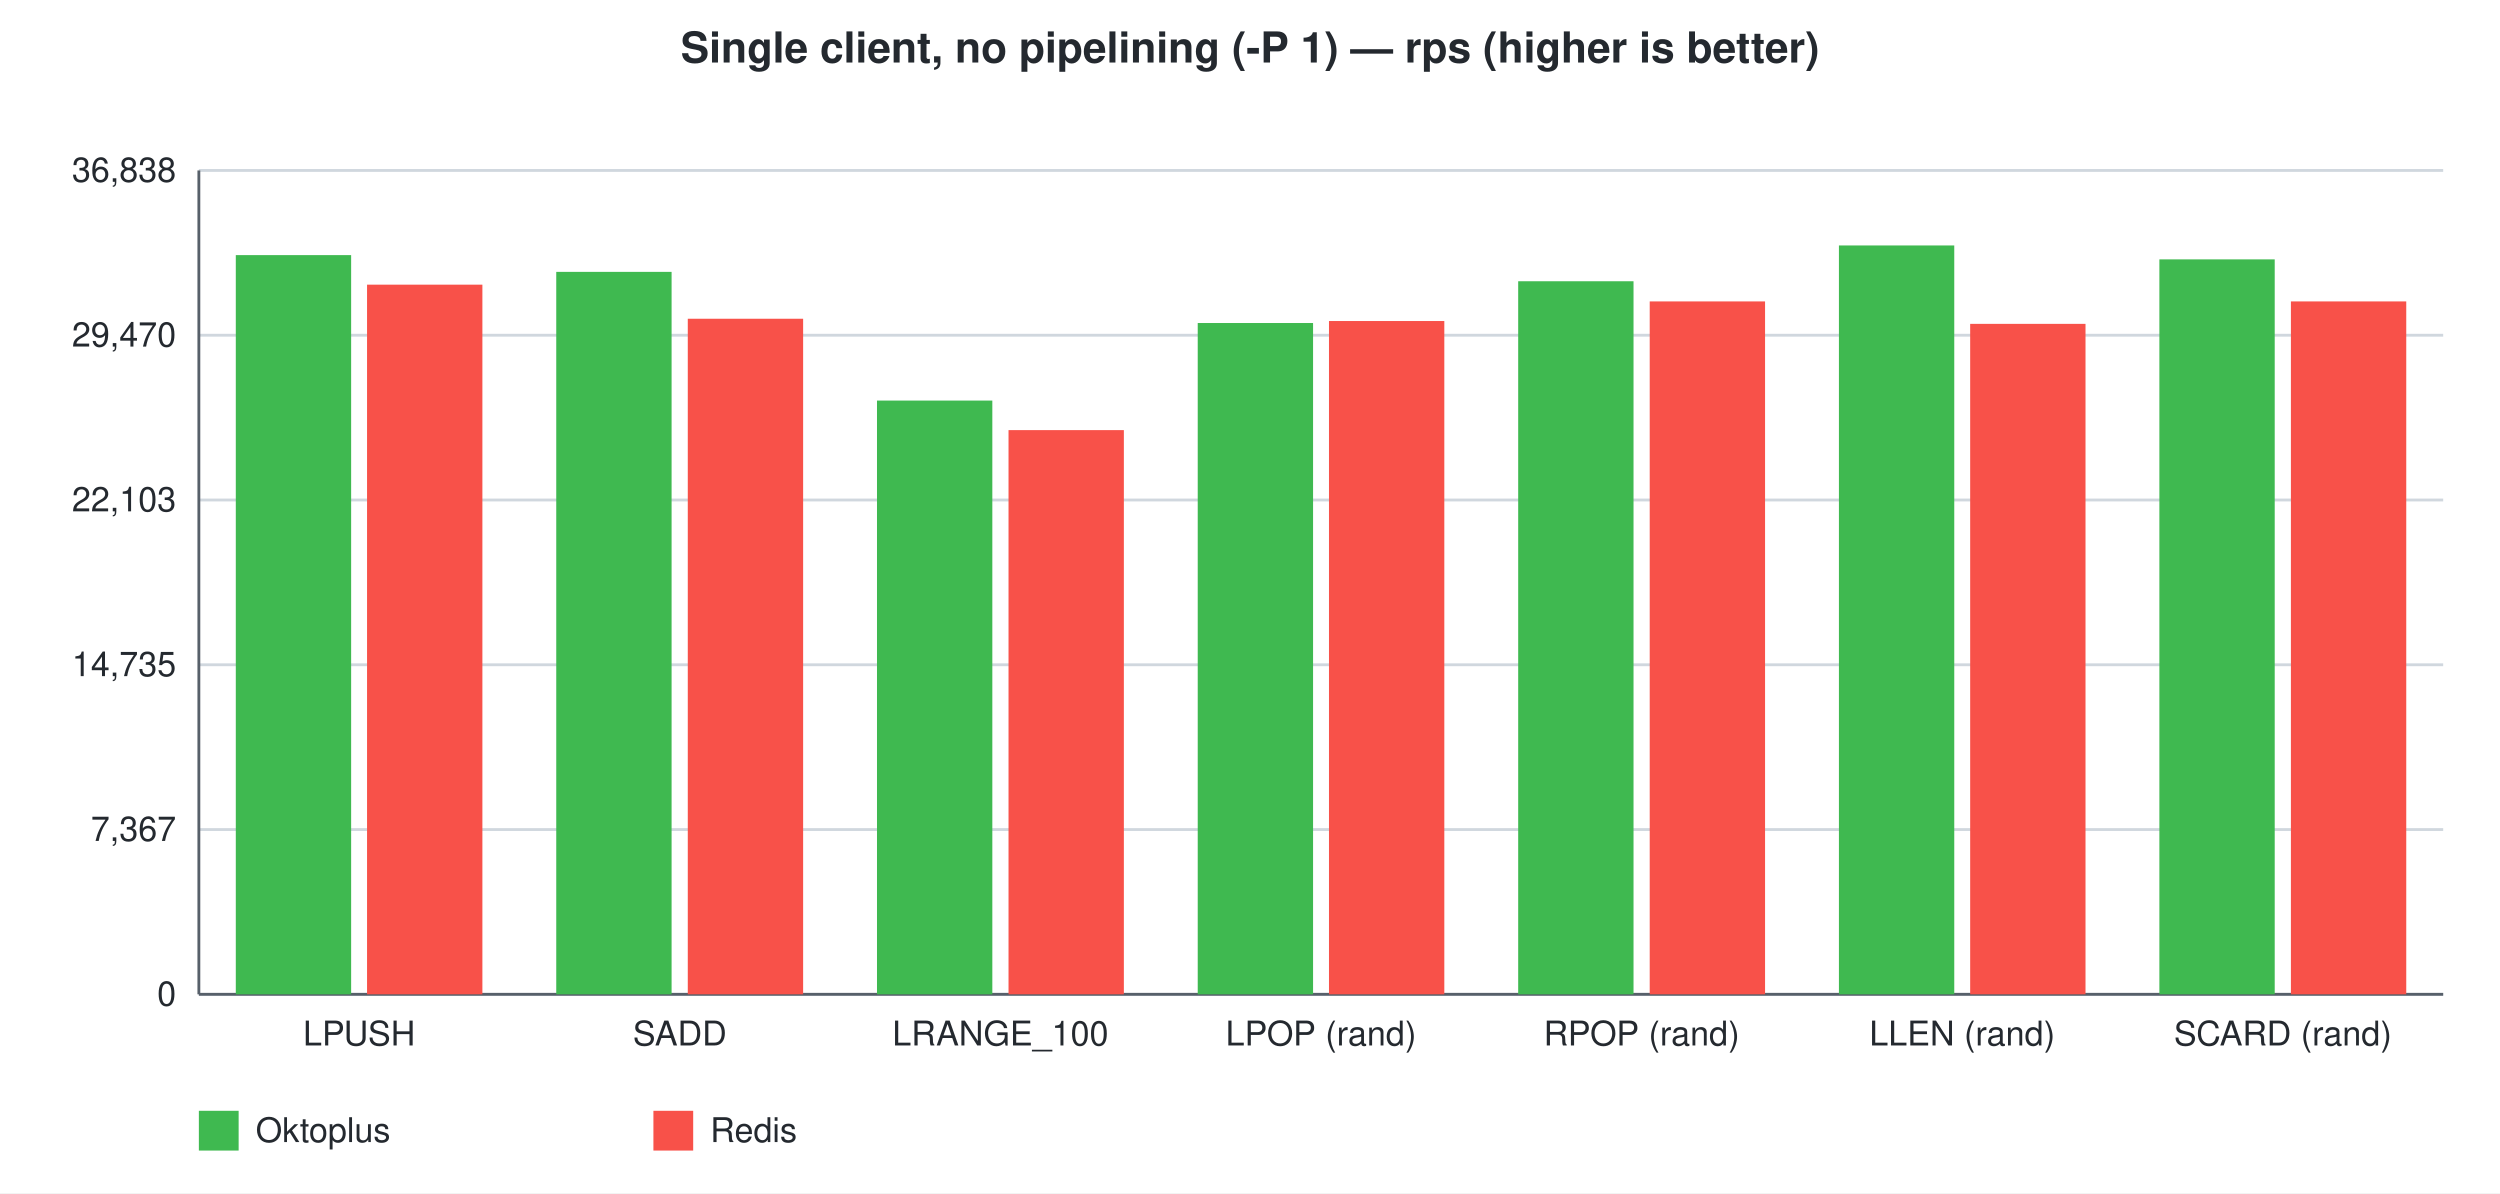
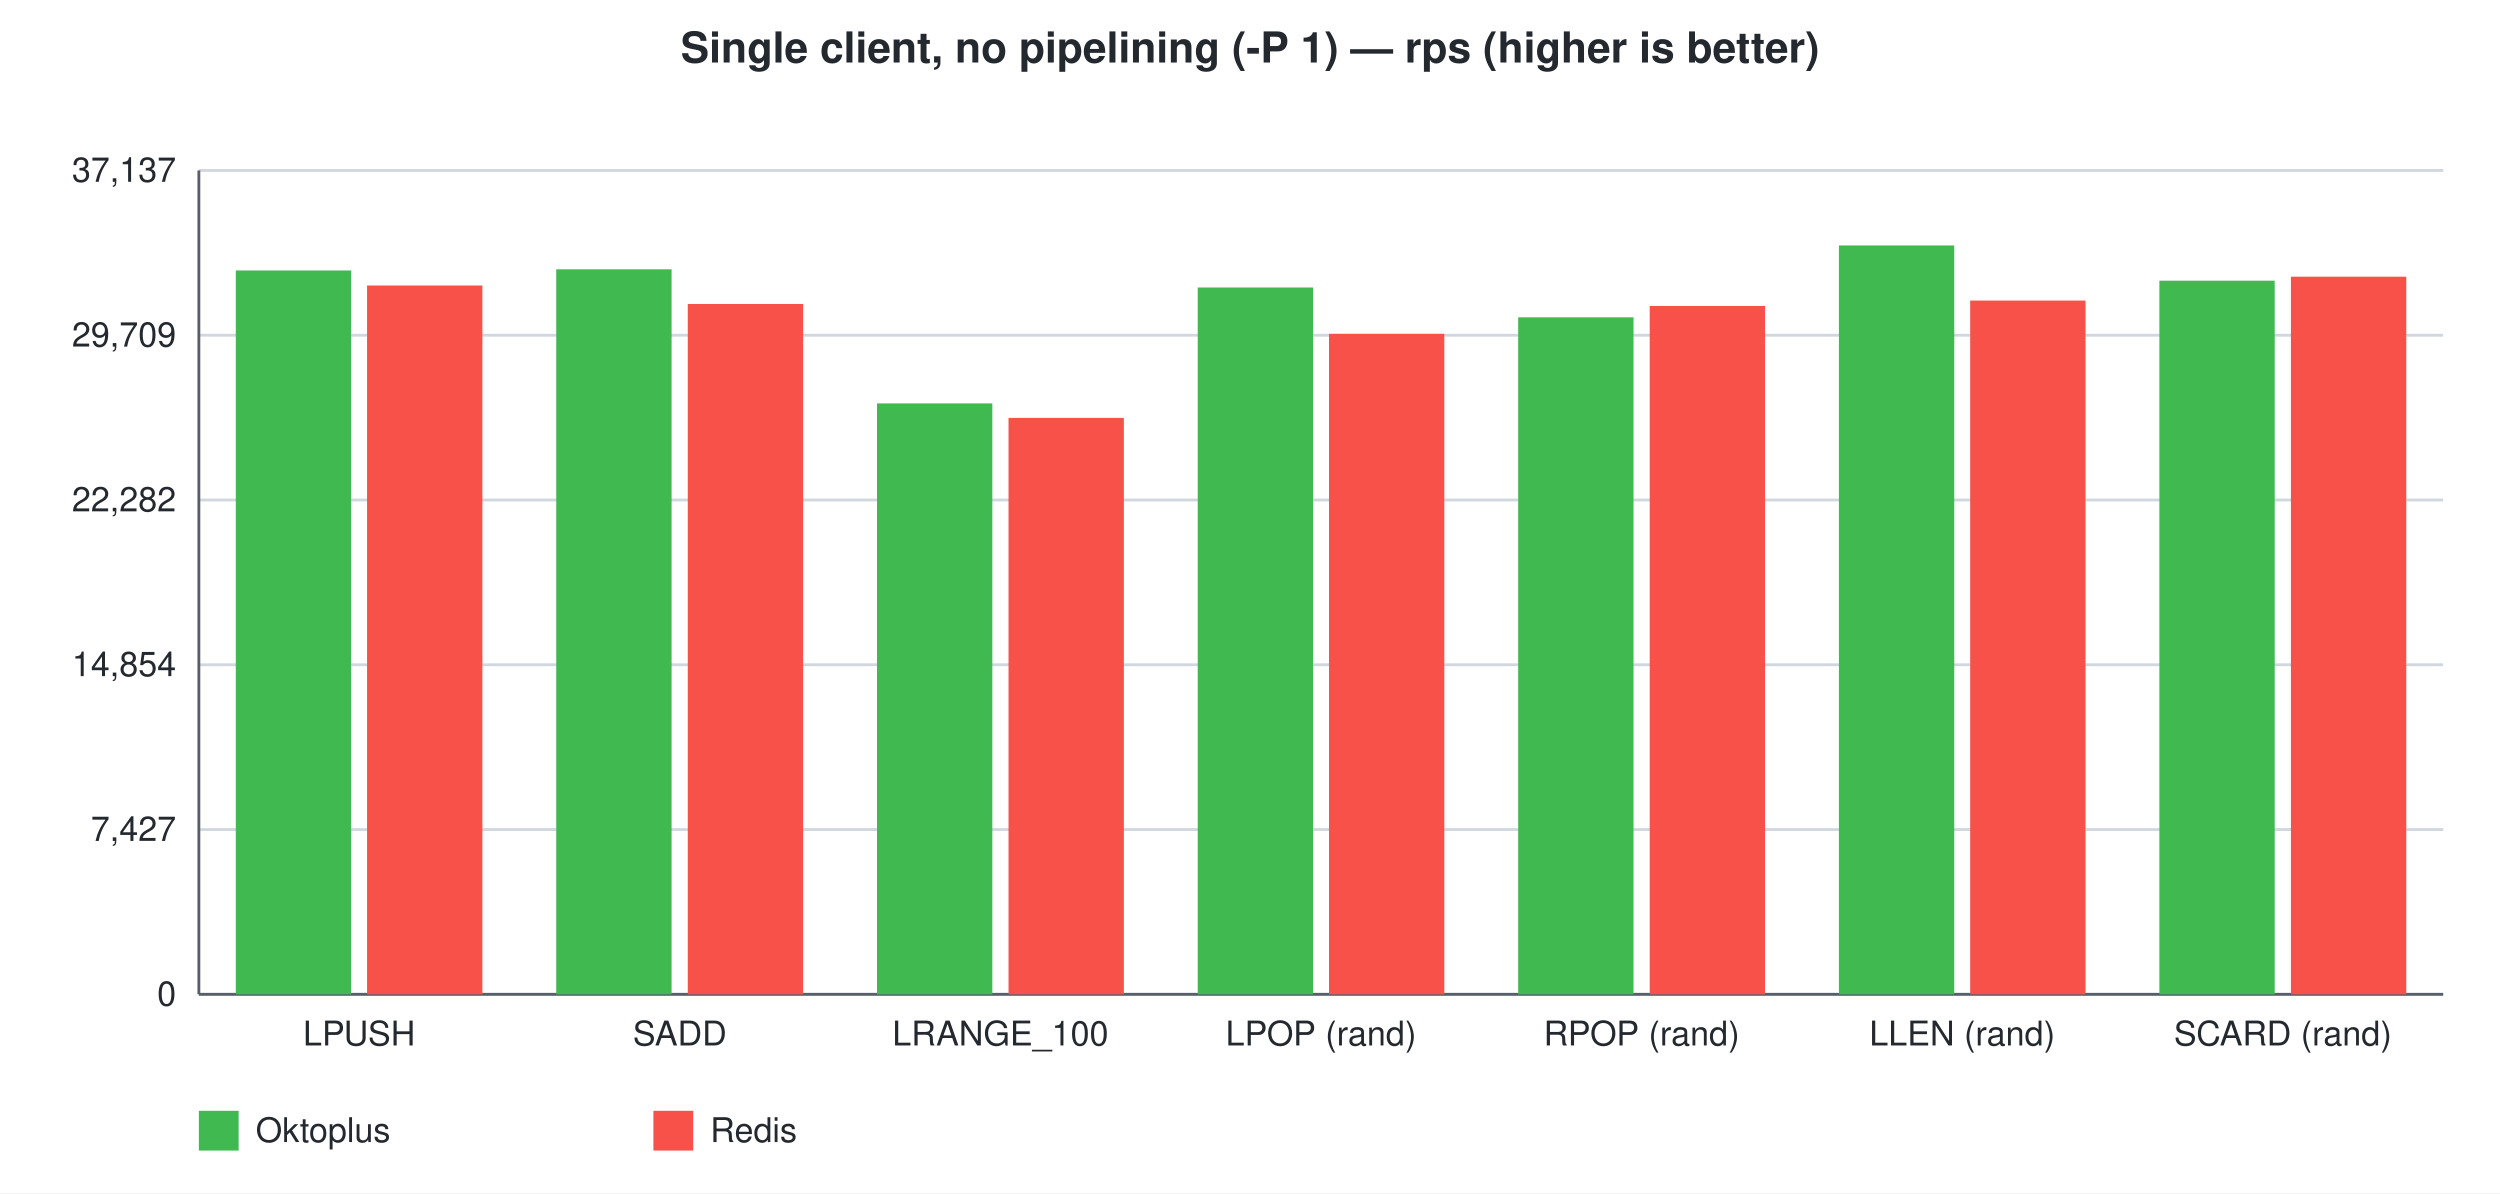
<svg xmlns="http://www.w3.org/2000/svg" width="880" height="420" viewBox="0 0 880 420" font-family="-apple-system, Segoe UI, Helvetica, Arial, sans-serif" font-size="12">
  <rect width="880" height="420" fill="#ffffff" />
  <text x="440.0" y="22" text-anchor="middle" fill="#24292f" font-size="15" font-weight="600">Single client, no pipelining (-P 1) — rps (higher is better)</text>
  <line x1="70" y1="350.0" x2="860" y2="350.0" stroke="#d0d7de" stroke-width="1" />
  <text x="62" y="354.0" text-anchor="end" fill="#24292f">0</text>
  <line x1="70" y1="292.0" x2="860" y2="292.0" stroke="#d0d7de" stroke-width="1" />
-   <text x="62" y="296.0" text-anchor="end" fill="#24292f">7,367</text>
+   <text x="62" y="296.0" text-anchor="end" fill="#24292f">7,427</text>
  <line x1="70" y1="234.0" x2="860" y2="234.0" stroke="#d0d7de" stroke-width="1" />
-   <text x="62" y="238.0" text-anchor="end" fill="#24292f">14,735</text>
-   <line x1="70" y1="176" x2="860" y2="176" stroke="#d0d7de" stroke-width="1" />
-   <text x="62" y="180" text-anchor="end" fill="#24292f">22,103</text>
-   <line x1="70" y1="118.0" x2="860" y2="118.0" stroke="#d0d7de" stroke-width="1" />
-   <text x="62" y="122.0" text-anchor="end" fill="#24292f">29,470</text>
+   <text x="62" y="238.0" text-anchor="end" fill="#24292f">14,854</text>
+   <line x1="70" y1="176.0" x2="860" y2="176.0" stroke="#d0d7de" stroke-width="1" />
+   <text x="62" y="180.0" text-anchor="end" fill="#24292f">22,282</text>
+   <line x1="70" y1="118" x2="860" y2="118" stroke="#d0d7de" stroke-width="1" />
+   <text x="62" y="122" text-anchor="end" fill="#24292f">29,709</text>
  <line x1="70" y1="60.0" x2="860" y2="60.0" stroke="#d0d7de" stroke-width="1" />
-   <text x="62" y="64.0" text-anchor="end" fill="#24292f">36,838</text>
+   <text x="62" y="64.0" text-anchor="end" fill="#24292f">37,137</text>
  <line x1="70" y1="60" x2="70" y2="350" stroke="#57606a" stroke-width="1" />
  <line x1="70" y1="350" x2="860" y2="350" stroke="#57606a" stroke-width="1" />
  <text x="126.429" y="368" text-anchor="middle" fill="#24292f">LPUSH</text>
-   <rect x="83.0" y="89.8" width="40.6" height="260.2" fill="#3fb950" />
-   <rect x="129.2" y="100.2" width="40.6" height="249.8" fill="#f85149" />
+   <rect x="83.0" y="95.2" width="40.6" height="254.8" fill="#3fb950" />
+   <rect x="129.2" y="100.5" width="40.6" height="249.5" fill="#f85149" />
  <text x="239.286" y="368" text-anchor="middle" fill="#24292f">SADD</text>
-   <rect x="195.8" y="95.7" width="40.6" height="254.3" fill="#3fb950" />
-   <rect x="242.1" y="112.2" width="40.6" height="237.8" fill="#f85149" />
+   <rect x="195.8" y="94.8" width="40.6" height="255.2" fill="#3fb950" />
+   <rect x="242.1" y="107.0" width="40.6" height="243.0" fill="#f85149" />
  <text x="352.143" y="368" text-anchor="middle" fill="#24292f">LRANGE_100</text>
-   <rect x="308.7" y="141.0" width="40.6" height="209.0" fill="#3fb950" />
-   <rect x="355.0" y="151.4" width="40.6" height="198.6" fill="#f85149" />
+   <rect x="308.7" y="142.0" width="40.6" height="208.0" fill="#3fb950" />
+   <rect x="355.0" y="147.1" width="40.6" height="202.9" fill="#f85149" />
  <text x="465.0" y="368" text-anchor="middle" fill="#24292f">LPOP (rand)</text>
-   <rect x="421.6" y="113.7" width="40.6" height="236.3" fill="#3fb950" />
-   <rect x="467.8" y="113.0" width="40.6" height="237.0" fill="#f85149" />
+   <rect x="421.6" y="101.2" width="40.6" height="248.8" fill="#3fb950" />
+   <rect x="467.8" y="117.5" width="40.6" height="232.5" fill="#f85149" />
  <text x="577.857" y="368" text-anchor="middle" fill="#24292f">RPOP (rand)</text>
-   <rect x="534.4" y="99.0" width="40.6" height="251.0" fill="#3fb950" />
-   <rect x="580.7" y="106.1" width="40.6" height="243.9" fill="#f85149" />
+   <rect x="534.4" y="111.7" width="40.6" height="238.3" fill="#3fb950" />
+   <rect x="580.7" y="107.7" width="40.6" height="242.3" fill="#f85149" />
  <text x="690.714" y="368" text-anchor="middle" fill="#24292f">LLEN (rand)</text>
  <rect x="647.3" y="86.4" width="40.6" height="263.6" fill="#3fb950" />
-   <rect x="693.5" y="114.0" width="40.6" height="236.0" fill="#f85149" />
+   <rect x="693.5" y="105.8" width="40.6" height="244.2" fill="#f85149" />
  <text x="803.571" y="368" text-anchor="middle" fill="#24292f">SCARD (rand)</text>
-   <rect x="760.1" y="91.3" width="40.6" height="258.7" fill="#3fb950" />
-   <rect x="806.4" y="106.1" width="40.6" height="243.9" fill="#f85149" />
+   <rect x="760.1" y="98.8" width="40.6" height="251.2" fill="#3fb950" />
+   <rect x="806.4" y="97.4" width="40.6" height="252.6" fill="#f85149" />
  <rect x="70" y="391" width="14" height="14" fill="#3fb950" />
  <text x="90" y="402" fill="#24292f">Oktoplus</text>
  <rect x="230" y="391" width="14" height="14" fill="#f85149" />
  <text x="250" y="402" fill="#24292f">Redis</text>
</svg>
